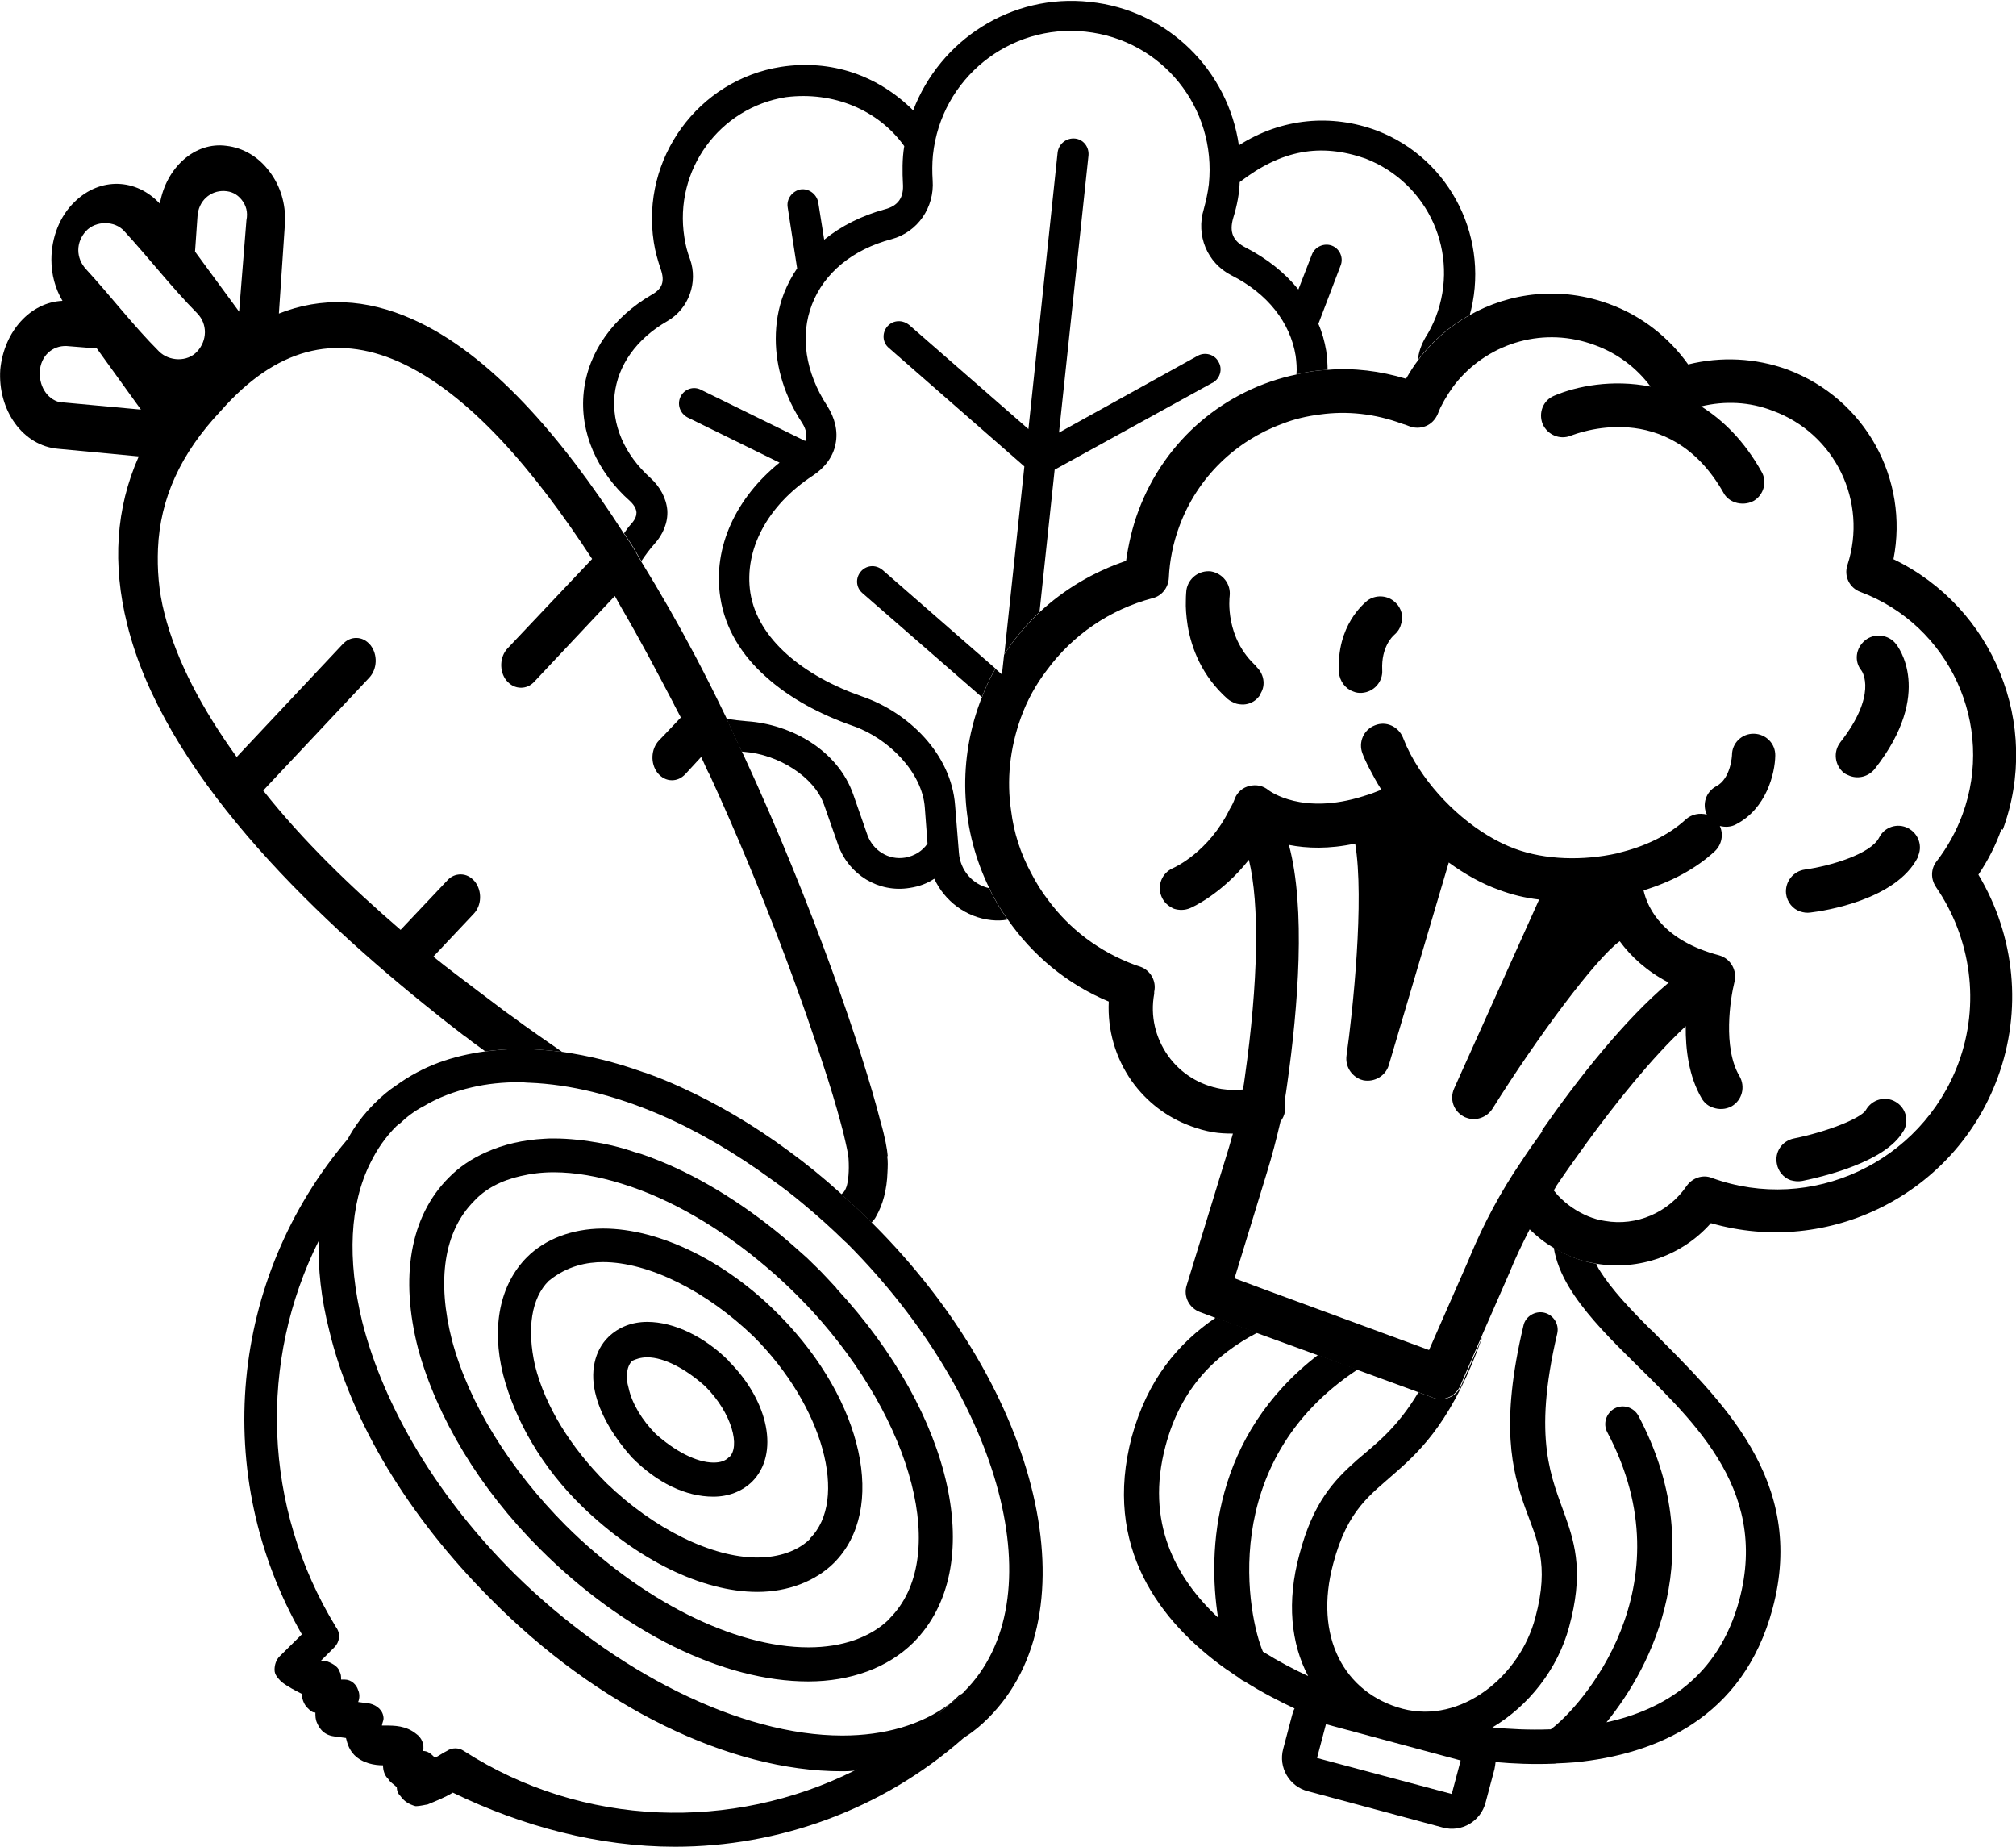
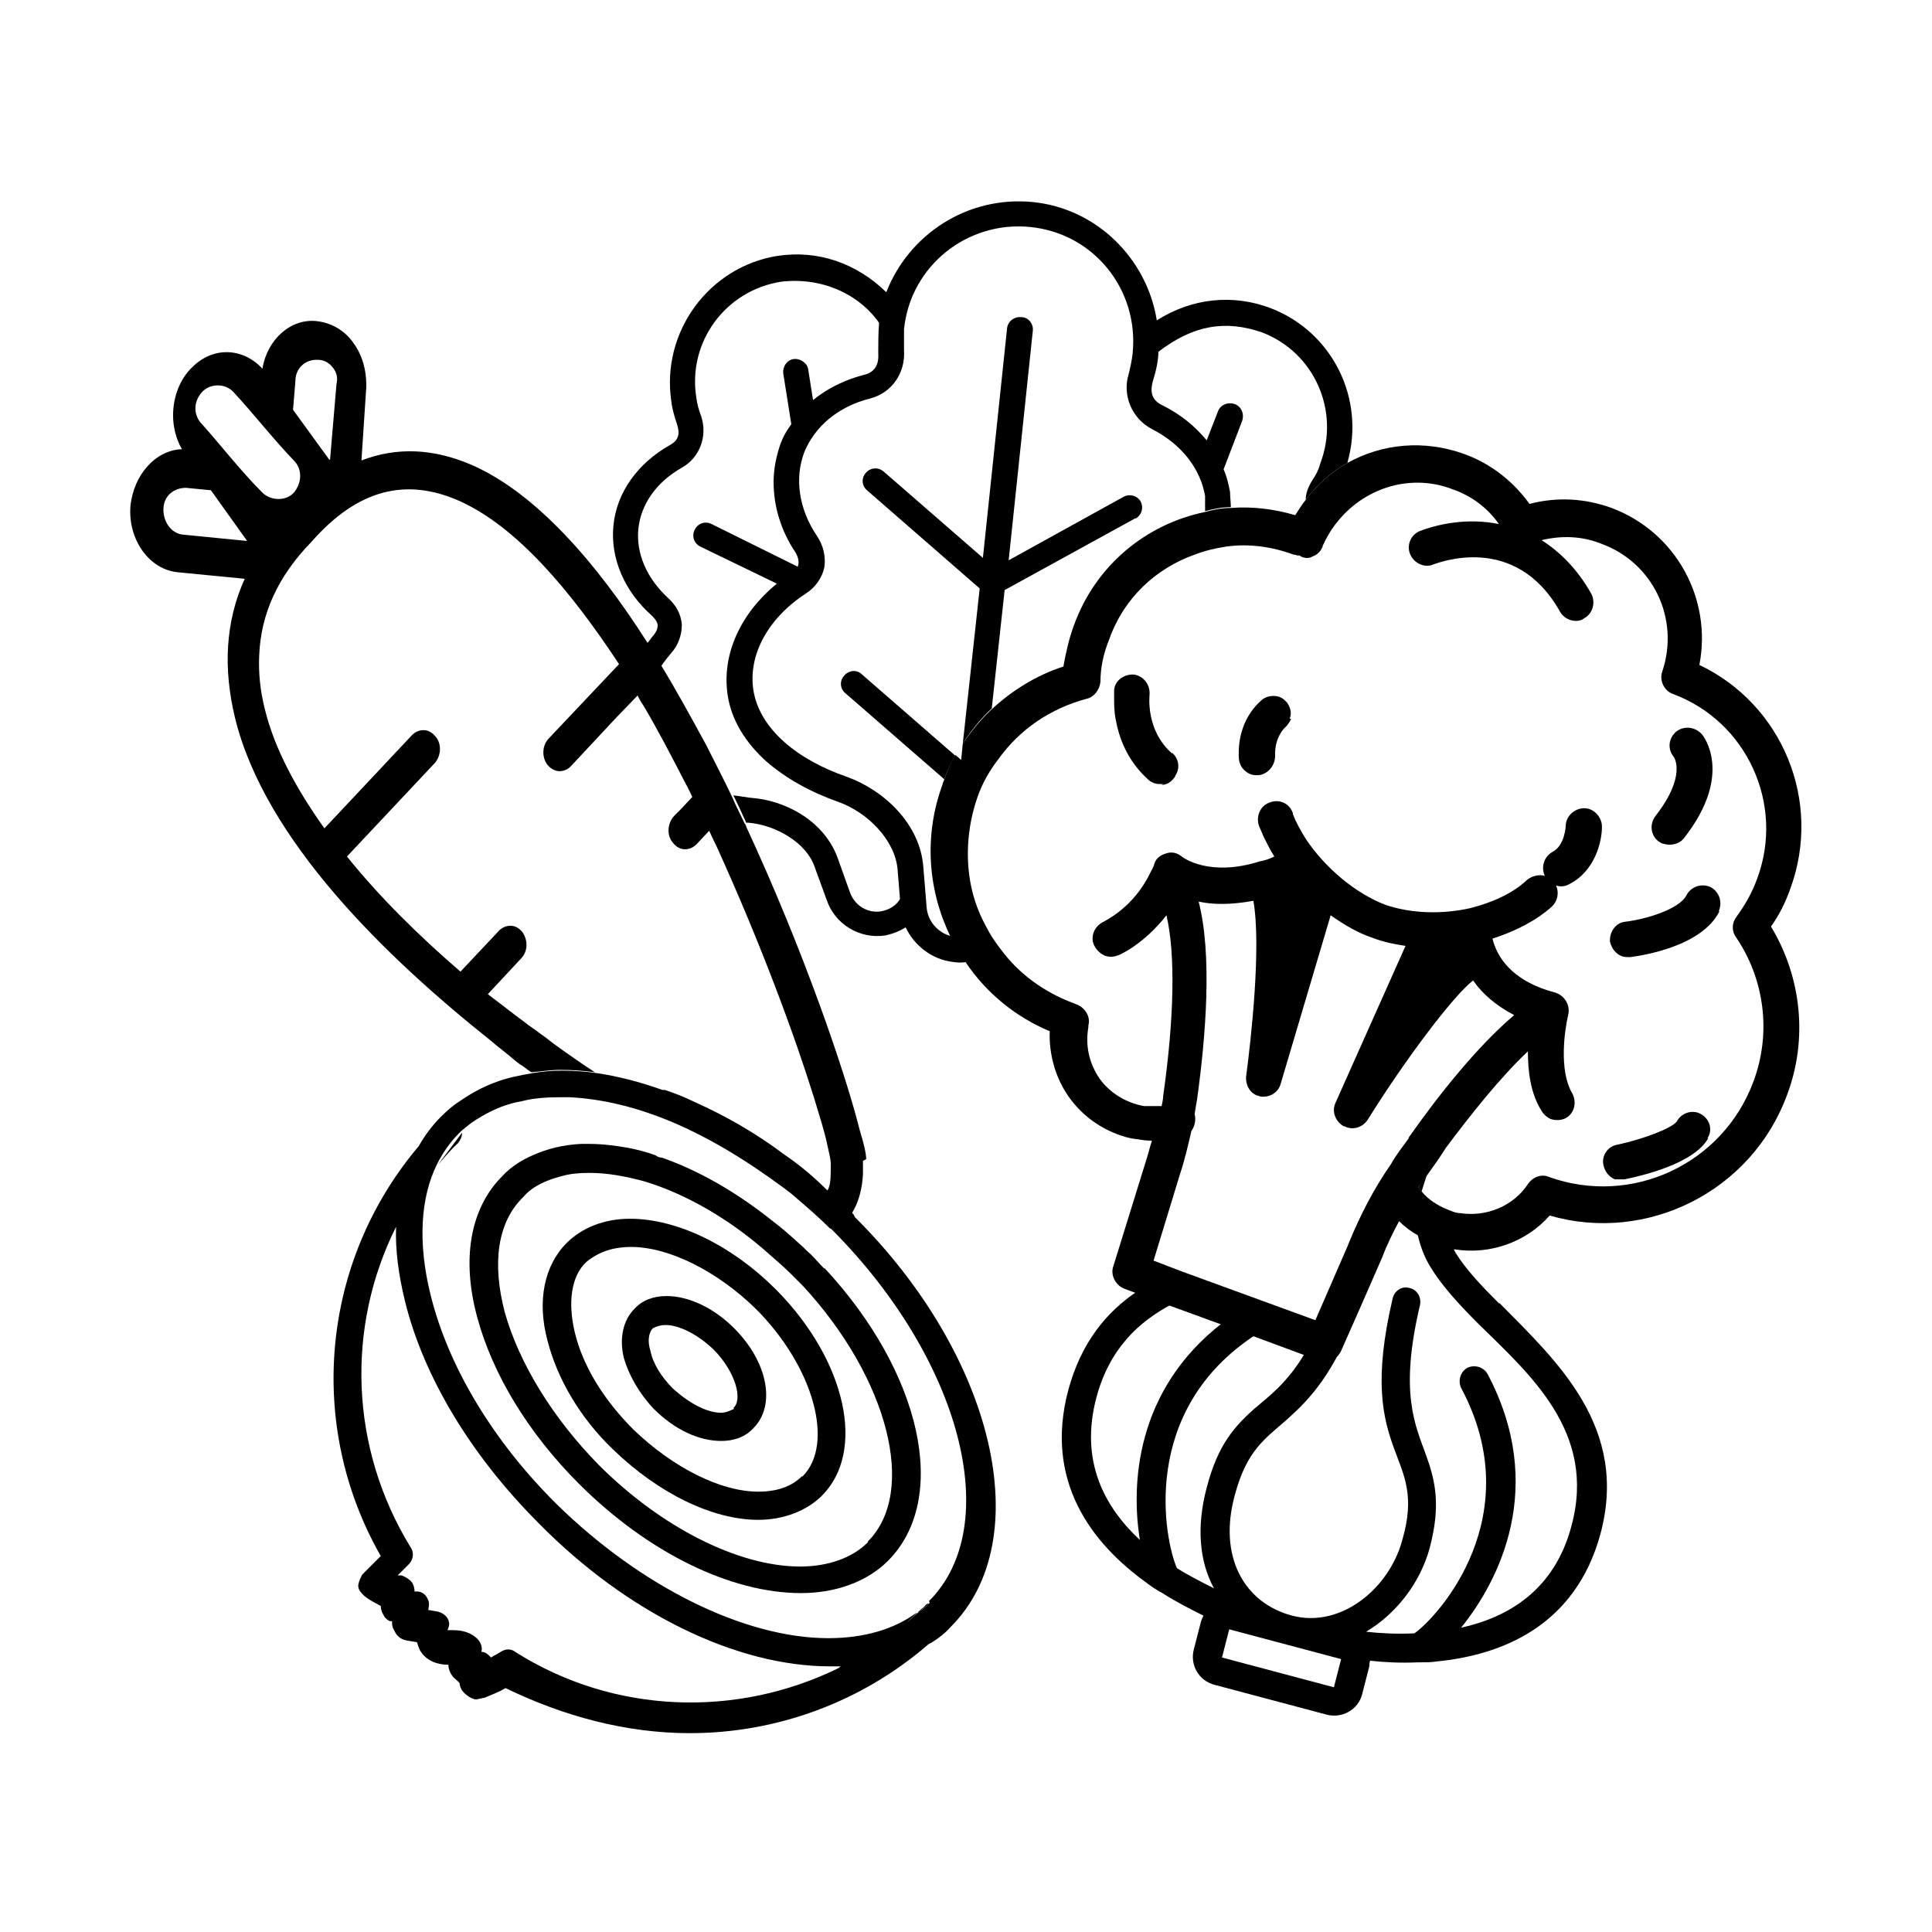
- <svg xmlns="http://www.w3.org/2000/svg" id="Calque_2" viewBox="0 0 74.53 68.24">
+ <svg xmlns="http://www.w3.org/2000/svg" id="Calque_1" viewBox="0 0 24 24">
  <defs>
-     <style>
-       .cls-1 {
-         fill: #000;
-       }
- 
-       .cls-2 {
-         fill: none;
-       }
- 
-       .cls-3 {
-         fill: #000;
-       }
- 
-       .cls-4 {
-         fill: #000;
-       }
-     </style>
+     <style>.cls-1{fill:none;}</style>
  </defs>
-   <g id="Calque_1-2" data-name="Calque_1">
-     <g>
-       <path class="cls-2" d="M9.11,8.15l-.27,3.38-1.63-2.22.09-1.29c.03-.59.48-.97.99-.95.26.01.47.11.64.32.17.21.24.46.18.76Z" />
-       <path class="cls-2" d="M5.2,15.15l-2.92-.27c-.47-.07-.83-.53-.81-1.13.03-.6.47-.98.99-.96l1.12.09,1.63,2.26Z" />
-       <path class="cls-2" d="M57.79,43.49l-.2.7c-.05-.06-.09-.11-.15-.18.04-.06.07-.11.1-.17.07-.11.16-.23.24-.35Z" />
-       <path class="cls-2" d="M35.09,63l.31-.28c.05-.06.1-.09.17-.11" />
-       <path class="cls-2" d="M13.69,43c.28-.33.57-.67.9-.98.13-.14.19-.3.18-.47" />
-       <path class="cls-2" d="M25.19,40.02c0,.05-.02.1-.04.16" />
-       <path class="cls-2" d="M45.98,26.04c.21-.01.41-.1.55-.27.04-.04.07-.09.09-.15" />
-       <polygon class="cls-2" points="48.68 64.97 53.67 66.31 54 65.07 49.02 63.72 48.68 64.97" />
-       <path class="cls-4" d="M36.8,24.71c-.2.34-.36.69-.5,1.06l-4.42-3.85c-.24-.21-.26-.56-.05-.8.18-.21.52-.28.8-.05l4.17,3.64Z" />
-       <path class="cls-4" d="M54.3,11.66c-.72.41-1.37.96-1.88,1.65.02-.29.13-.58.28-.84.15-.23.27-.48.38-.75.9-2.35-.26-4.95-2.6-5.86-1.67-.58-3.1-.32-4.65.87-.01.39-.09.85-.24,1.33-.15.52-.01.85.46,1.09.78.4,1.45.93,1.95,1.55l.5-1.29c.11-.29.45-.44.74-.33.29.11.44.45.32.74l-.82,2.15c.14.32.23.65.29,1,.03.23.05.47.05.7-.39.02-.77.07-1.15.17.02-.23,0-.46-.03-.69-.2-1.23-1.04-2.3-2.37-2.97-.91-.46-1.32-1.49-1.03-2.44.08-.3.15-.6.19-.93.29-2.83-1.73-5.34-4.56-5.64-2.81-.3-5.34,1.73-5.64,4.56-.03.31-.03.64-.01.94.07.99-.55,1.91-1.52,2.17-1.44.38-2.49,1.25-2.94,2.41-.45,1.16-.25,2.51.56,3.75.28.44.41.93.31,1.41-.09.48-.41.89-.84,1.17-1.69,1.11-2.55,2.75-2.31,4.33h0c.27,1.71,1.96,3.08,4.15,3.84,1.7.59,3.28,2.12,3.42,4.02l.14,1.75c.05.65.5,1.17,1.12,1.31.19.41.42.79.68,1.16-.2.04-.4.04-.6.02-.94-.1-1.73-.71-2.11-1.53-.27.18-.57.29-.91.34-1.15.19-2.25-.49-2.64-1.58l-.52-1.48c-.36-1.06-1.72-1.88-2.95-1.97-.03,0-.06-.01-.1-.01-.18-.4-.38-.8-.56-1.21.25.04.5.07.76.09,1.63.11,3.36,1.07,3.93,2.72l.52,1.49c.21.57.78.93,1.39.83.35-.06.65-.25.83-.52l-.1-1.33c-.09-1.29-1.33-2.56-2.66-3.02-1.21-.42-2.35-1.03-3.22-1.82-.88-.78-1.5-1.76-1.68-2.92-.29-1.87.59-3.7,2.19-4.99l-3.4-1.67c-.28-.15-.4-.48-.26-.77.14-.28.48-.4.76-.25l3.85,1.89c.07-.2.05-.4-.11-.66-.64-.97-.98-2.05-.98-3.12,0-.56.09-1.13.3-1.67.13-.33.29-.64.49-.93l-.35-2.26c-.05-.31.17-.6.48-.66.3-.04.59.17.65.48l.22,1.38c.63-.51,1.39-.89,2.23-1.12.51-.13.72-.44.68-.97-.02-.36-.03-.92.05-1.37-.95-1.33-2.61-2.03-4.37-1.81-2.47.39-4.15,2.7-3.76,5.18.04.28.11.55.21.81.3.85-.04,1.83-.84,2.29-1.15.66-1.83,1.64-1.95,2.72-.11,1.09.35,2.2,1.33,3.08.34.31.58.73.62,1.19.03.45-.16.9-.48,1.25-.18.2-.33.41-.48.63-.14-.23-.26-.46-.41-.69-.07-.11-.16-.23-.23-.34.09-.13.17-.24.27-.35.16-.18.19-.31.19-.42-.01-.11-.06-.25-.24-.42-1.21-1.07-1.87-2.54-1.71-4.03.16-1.5,1.12-2.79,2.52-3.6.39-.22.48-.49.33-.93-.11-.32-.21-.67-.26-1.01-.48-3.09,1.64-6,4.71-6.48,1.85-.28,3.57.31,4.88,1.61.99-2.6,3.63-4.33,6.53-4.01,2.89.3,5.11,2.54,5.51,5.3,1.58-1.01,3.43-1.17,5.11-.54,2.76,1.06,4.21,4.08,3.41,6.87Z" />
-       <path class="cls-4" d="M44.82,14.15l-5.83,3.21-.56,5.26c-.5.48-.94,1-1.3,1.56l.74-6.94-5.01-4.38c-.24-.2-.26-.56-.05-.8.15-.18.49-.29.8-.05l4.41,3.85,1.08-10.23c.04-.31.32-.54.64-.51.31.03.53.31.5.63l-1.09,10.24,5.13-2.84c.27-.15.63-.05.77.23.16.27.05.62-.22.77Z" />
-       <path d="M61.04,49.16c-.77-.77-1.47-1.5-1.93-2.25-.04-.06-.07-.14-.1-.2-.56-.09-1.09-.3-1.57-.6.08.5.28.99.57,1.47.5.83,1.26,1.65,2.12,2.5,2.28,2.28,5.3,4.84,4.17,9.06-.77,2.85-2.8,4.06-4.91,4.52,1.69-2.07,3.85-6.29,1.18-11.33-.17-.31-.56-.44-.88-.27-.31.17-.44.56-.27.88,3.03,5.71-1.01,10.2-2.09,10.98h-.02c-.78.03-1.51-.01-2.14-.07,1.34-.79,2.42-2.16,2.84-3.72.52-1.92.25-2.99-.14-4.08-.49-1.4-1.23-2.81-.3-6.76.08-.34-.14-.69-.48-.77-.34-.08-.7.14-.77.48-.87,3.66-.42,5.36.06,6.72.43,1.19.92,2.07.38,4.07-.57,2.17-2.74,3.94-4.91,3.37-2.16-.58-3.29-2.67-2.56-5.37.53-2,1.37-2.53,2.3-3.36,1.01-.88,2.15-2.02,3.23-5.06l-.81,1.87c-.18.39-.62.57-1.01.43l-.56-.21c-.79,1.33-1.58,1.91-2.29,2.52-.84.75-1.6,1.54-2.11,3.47-.48,1.76-.31,3.3.32,4.5-.52-.24-1.09-.54-1.67-.9-.53-1.22-1.74-6.98,3.5-10.43l-1.46-.54c-3.9,3-4.09,7.24-3.7,9.71-1.56-1.46-2.7-3.52-1.94-6.35.57-2.15,1.86-3.38,3.39-4.18l-1.53-.56c-1.4.95-2.53,2.3-3.11,4.41-1.08,4.07,1.04,6.84,3.48,8.58.16.1.3.21.46.31.09.08.18.13.25.16.63.4,1.26.72,1.83.99-.04.07-.07.16-.09.24l-.33,1.25c-.19.69.23,1.4.92,1.57l4.98,1.34c.69.19,1.4-.23,1.58-.92l.33-1.24c.02-.09.03-.18.04-.26.65.06,1.38.09,2.15.06.02,0,.06,0,.09-.01.23-.01.46-.02.69-.04,2.98-.29,6.22-1.62,7.31-5.68,1.28-4.76-1.93-7.72-4.49-10.31ZM53.67,66.31l-4.98-1.33.33-1.25,4.98,1.34-.33,1.24Z" />
-       <path d="M30.93,47.62c-.2-.22-.4-.43-.6-.64-.17-.16-.32-.32-.49-.48-.39-.35-.77-.69-1.17-1.01-1.61-1.29-3.29-2.26-4.95-2.83-.09-.03-.18-.05-.27-.08-.4-.14-.8-.24-1.2-.32-.6-.11-1.2-.18-1.77-.18-.13,0-.24,0-.35.01-.78.04-1.52.21-2.16.5-.52.23-.99.54-1.38.94-1.44,1.44-1.81,3.7-1.13,6.33.69,2.51,2.25,5.15,4.51,7.4,3.08,3.08,6.78,4.89,9.91,4.89,1.56,0,2.94-.5,3.89-1.44,2.75-2.76,1.5-8.39-2.85-13.09ZM32.89,59.83c-.69.69-1.75,1.06-3,1.06-2.76,0-6.21-1.75-8.98-4.51-2.06-2.07-3.58-4.51-4.2-6.84-.56-2.19-.31-4.01.81-5.14.41-.45,1.01-.77,1.73-.93.38-.09.79-.14,1.22-.14.79,0,1.64.15,2.51.42,1.77.54,3.65,1.63,5.35,3.08.38.32.75.66,1.11,1.02.2.2.39.4.57.59,3.77,4.11,5.1,9.16,2.88,11.38Z" />
-       <path d="M28.85,48.65s-.07-.07-.1-.1c-1.94-1.95-4.39-3.14-6.45-3.14h-.04c-1.12.01-2.11.39-2.78,1.06-1,1.01-1.32,2.57-.88,4.34.44,1.69,1.44,3.44,2.94,4.89,2.01,1.94,4.4,3.14,6.46,3.14,1.13,0,2.14-.39,2.83-1.07,1.98-1.98,1.08-5.99-1.97-9.11ZM29.95,56.88c-.57.56-1.39.69-1.95.69-1.69,0-3.83-1.06-5.58-2.75-1.32-1.32-2.26-2.83-2.64-4.34-.31-1.38-.13-2.5.5-3.13.69-.57,1.44-.7,2.01-.7,1.69,0,3.83,1.07,5.58,2.76,2.57,2.57,3.51,6.03,2.07,7.46Z" />
-       <path d="M26.94,50.3c-.88-.88-2.01-1.44-3.01-1.44-.56,0-1.06.19-1.44.56-.51.5-.7,1.31-.45,2.2.2.75.7,1.56,1.32,2.25.94.95,2,1.45,3.01,1.45.56,0,1.06-.19,1.44-.56,1-1.01.63-2.95-.88-4.46ZM26.94,53.87c-.13.13-.31.19-.56.19-.64,0-1.45-.44-2.14-1.06-.5-.5-.88-1.13-1-1.69-.13-.44-.06-.82.13-1.01.13-.06.31-.13.56-.13.63,0,1.44.44,2.14,1.07,1,1,1.31,2.25.88,2.63Z" />
-       <path d="M32.24,45.2s-.03-.03-.04-.04c-.35-.35-.72-.69-1.08-1.01-.02-.02-.03-.03-.05-.05-.63-.57-1.27-1.09-1.93-1.57-1.3-.96-2.64-1.74-3.98-2.35-.44-.2-.88-.38-1.31-.53-.04-.01-.07-.02-.11-.03h.01c-1-.36-1.99-.6-2.96-.74-.52-.06-1.04-.11-1.55-.11-.45,0-.88.04-1.29.09-.6.08-1.2.22-1.74.42-.56.21-1.08.49-1.55.83-.29.19-.56.42-.81.67-.4.4-.73.83-1,1.33-.01,0-.01.01-.01.01h0c-4.36,5.14-5.05,12.41-1.68,18.29l-.82.81c-.13.13-.19.31-.19.5s.13.31.25.44c.26.2.51.32.76.45,0,.25.13.44.19.5.13.13.19.19.31.19,0,.13,0,.25.06.38s.19.44.63.5l.44.06c.06.25.13.44.31.63.31.31.75.38,1.06.38,0,.19.06.38.19.5.07.13.2.19.32.31,0,.14.06.26.13.32.13.19.31.31.56.38.19,0,.38-.06.44-.06.31-.13.63-.25.94-.44,2.58,1.25,5.4,2,8.21,2,3.84,0,7.66-1.37,10.65-4,.02-.02.04-.03.06-.04.01-.01.03-.02.05-.04.3-.19.57-.42.83-.68,3.88-3.88,1.96-12.06-4.28-18.28ZM31.6,65.45h-.02c-4.5,2.24-10.02,2.11-14.43-.73-.19-.13-.44-.13-.63,0-.13.06-.31.19-.44.25-.13-.13-.25-.25-.44-.25.06-.25-.06-.5-.25-.63-.38-.31-.81-.31-1.14-.31h-.13c0-.06.06-.19.06-.25,0-.31-.25-.5-.5-.56l-.44-.06c.06-.13.06-.31,0-.44-.06-.2-.25-.39-.5-.39h-.13c0-.13,0-.19-.06-.31-.06-.19-.31-.31-.5-.38h-.19l.5-.5c.19-.19.25-.5.06-.75-2.72-4.45-2.86-9.84-.63-14.29-.04,1.03.08,2.14.38,3.32.81,3.39,2.95,6.9,5.95,9.91,3.96,4.01,8.85,6.39,12.99,6.39.15,0,.29,0,.44-.02.08-.04.18-.08.26-.14-.07.05-.16.09-.24.14ZM35.65,62.53s-.04.04-.07.06c0,0,0,.01-.01.01-.14.14-.27.26-.43.36-.18.17-.35.32-.53.48.16-.15.32-.29.48-.45-1.02.76-2.38,1.16-3.95,1.16-3.76,0-8.4-2.32-12.1-5.96-2.83-2.81-4.84-6.14-5.65-9.34-.56-2.31-.46-4.34.3-5.86.25-.51.56-.96.96-1.36.04-.04.07-.06.11-.09h.01c.27-.26.56-.48.89-.65.53-.32,1.14-.55,1.79-.7.55-.13,1.15-.19,1.77-.19.11,0,.24.02.35.02,1.51.06,3.14.46,4.8,1.17,1.4.6,2.8,1.42,4.16,2.41.41.29.8.59,1.19.92.52.43,1.02.88,1.51,1.36.03.03.06.05.09.08t.02.02c5.74,5.78,7.69,13.16,4.31,16.54Z" />
-       <path class="cls-3" d="M35.57,62.61c-.14.14-.27.26-.43.36-.02.01-.03.02-.05.03.1-.09.21-.19.31-.28.05-.06.1-.09.17-.11Z" />
-       <path class="cls-3" d="M31.84,65.32c-.07.05-.16.09-.24.14h-.02c.08-.04.18-.08.26-.14Z" />
-       <path class="cls-3" d="M35.14,62.97c-.18.17-.35.32-.53.48.16-.15.32-.29.48-.45.02-.01.03-.02.05-.03Z" />
-       <polygon class="cls-3" points="13.69 43 13.68 43 13.69 43 13.69 43" />
-       <path d="M32.82,42.74c-.02-.26-.1-.71-.27-1.29-.66-2.59-2.51-8.03-5.06-13.54-.02-.04-.05-.09-.07-.15-.18-.4-.38-.8-.56-1.21-.36-.75-.74-1.51-1.15-2.29-.63-1.19-1.31-2.38-2.02-3.53-.14-.23-.26-.46-.41-.69-.07-.11-.16-.23-.23-.34-2.28-3.55-4.95-6.64-7.8-7.9-1.73-.77-3.37-.83-4.94-.21l.22-3.27c0-.05.01-.1.01-.1.02-.7-.17-1.34-.57-1.87-.41-.56-.99-.89-1.6-.96-1.16-.16-2.23.8-2.46,2.14-.87-.94-2.2-.99-3.14-.08-.57.54-.87,1.34-.87,2.15,0,.54.14,1.07.41,1.52-1.17.05-2.16,1.11-2.3,2.54-.1,1.49.83,2.83,2.16,2.93l2.96.28c-.85,1.91-.98,3.99-.43,6.2,1.33,5.41,6.69,10.64,11.42,14.4.34.28.69.54,1.02.8.14.09.26.2.39.29.14.1.27.2.41.3.42-.05.84-.09,1.29-.09.51,0,1.03.05,1.55.11-.6-.42-1.22-.84-1.85-1.31-.19-.13-.38-.27-.57-.42-.23-.18-.46-.34-.69-.52-.54-.41-1.09-.82-1.65-1.27l1.49-1.58c.3-.31.32-.84.05-1.19-.15-.18-.33-.27-.53-.27-.18,0-.36.07-.5.23l-1.72,1.82c-1.82-1.57-3.61-3.29-5.08-5.15l3.92-4.17c.3-.32.32-.85.05-1.2-.15-.18-.33-.27-.53-.27-.18,0-.35.07-.5.23l-3.92,4.17c-1.26-1.75-2.22-3.53-2.67-5.3-.22-.85-.27-1.66-.24-2.4.08-1.85.83-3.51,2.32-5.09,2.03-2.31,4.21-2.87,6.58-1.82,2.59,1.16,5,4,7.15,7.29l-3.12,3.3c-.3.31-.32.85-.05,1.19.15.18.34.27.54.27.18,0,.35-.07.49-.22l2.02-2.15.96-1.02c.08.15.16.28.24.43.68,1.16,1.3,2.34,1.91,3.5.09.19.2.38.29.56l-.54.57-.27.28c-.3.32-.32.85-.05,1.2.15.18.33.27.53.27.18,0,.35-.07.5-.23l.58-.63c.13.26.2.46.32.67,2.02,4.4,3.51,8.55,4.36,11.22.26.82.45,1.5.58,2.01.11.46.18.78.19.94.03.48-.01.82-.07,1.03-.05.14-.1.22-.16.26-.01.01-.03.02-.04.03.36.32.73.66,1.08,1.01.01.01.03.03.04.04.06-.07.13-.14.17-.23.25-.43.4-1,.42-1.63h0c.01-.21.02-.41-.01-.6ZM2.28,14.88c-.47-.07-.83-.53-.81-1.13.03-.6.47-.98.99-.96l1.12.09,1.63,2.26-2.92-.27ZM7.29,12.99c-.36.4-1.04.37-1.41,0-.96-.96-1.78-2.04-2.7-3.04-.38-.41-.38-1,0-1.41.36-.39,1.06-.39,1.41,0,.92,1,1.75,2.08,2.7,3.04.39.4.37,1.01,0,1.41ZM8.84,11.52l-1.63-2.22.09-1.29c.03-.59.48-.97.99-.95.26.01.47.11.64.32.17.21.24.46.18.76l-.27,3.38Z" />
-       <path class="cls-1" d="M23.84,39.64s-.07-.02-.11-.03h.01s.06.02.1.03Z" />
-       <path d="M74.04,30.67c1.44-3.9-.36-8.23-4.04-10,.58-2.95-1.03-5.93-3.92-7.01-1.18-.43-2.46-.49-3.67-.19-.72-1.01-1.73-1.8-2.91-2.23-1.78-.66-3.66-.45-5.19.42-.72.41-1.37.96-1.88,1.65-.17.22-.31.45-.45.69-.96-.29-1.94-.41-2.89-.33-.39.02-.77.07-1.15.17-2.61.54-4.87,2.38-5.86,5.06-.22.59-.36,1.21-.45,1.83-1.21.41-2.3,1.06-3.21,1.91-.5.48-.94,1-1.3,1.56l-.08.73-.24-.21c-.2.34-.36.69-.5,1.06-.03.06-.06.14-.08.2-.85,2.32-.66,4.77.35,6.84.19.41.42.79.68,1.16.91,1.31,2.18,2.39,3.74,3.04-.05,1.05.24,2.07.85,2.94.55.77,1.3,1.34,2.17,1.66.27.1.54.18.84.23.24.04.48.05.73.05-.09.33-.19.66-.29.98l-1.42,4.63c-.13.41.09.84.5.99l.56.21,1.53.56,2.25.82,1.46.54,2.24.82.56.21c.4.15.83-.04,1.01-.43l.81-1.87.02-.05.99-2.26c.22-.55.48-1.08.75-1.61.26.25.54.48.85.66.48.3,1.01.51,1.57.6.02,0,.03.01.05.01,1.58.26,3.18-.31,4.23-1.5,4.35,1.25,9.01-1.06,10.6-5.37.92-2.48.65-5.24-.71-7.51.35-.52.64-1.08.85-1.68ZM57.02,41.81c-.29.4-.55.77-.79,1.14-.74,1.08-1.37,2.26-1.88,3.48l-.07.17-1.45,3.3-4.13-1.52-1.85-.68-1.21-.45,1.19-3.89c.2-.64.36-1.27.51-1.91.16-.2.22-.48.15-.74.04-.22.07-.45.1-.66.4-2.83.69-6.48.06-8.82.66.13,1.48.16,2.45-.05.35,2.06-.09,6.23-.32,7.84-.05.39.17.74.52.88.03.01.06.02.1.03.41.08.82-.16.94-.55l2.22-7.5c.59.43,1.21.78,1.85,1.01.48.18.97.3,1.49.36l-3.14,6.98c-.18.4-.02.84.35,1.04.03.02.06.03.09.04.35.14.76,0,.97-.32,1.65-2.64,3.83-5.57,4.71-6.2.41.56,1,1.11,1.81,1.53-1.62,1.36-3.34,3.53-4.69,5.47ZM71.56,32.77c1.32,1.91,1.65,4.35.84,6.53-1.37,3.67-5.44,5.57-9.11,4.24-.34-.14-.73,0-.94.3-.67.98-1.85,1.49-3.01,1.29-.22-.03-.42-.09-.62-.17-.43-.18-.81-.44-1.13-.78-.05-.06-.09-.11-.15-.18.04-.06.07-.11.1-.17.07-.11.16-.23.24-.35.26-.38.56-.79.88-1.24,1.05-1.44,2.39-3.13,3.66-4.31-.01.85.11,1.85.59,2.67.1.17.25.29.42.34.22.08.47.07.69-.05.39-.23.51-.72.29-1.11-.63-1.05-.34-2.88-.19-3.48.11-.43-.14-.87-.57-.99-2.04-.54-2.63-1.7-2.79-2.4,1.02-.31,1.94-.8,2.64-1.45.26-.25.32-.63.18-.93.2.05.42.04.6-.06,1.12-.58,1.44-1.88,1.45-2.54.01-.44-.34-.8-.79-.81-.44-.01-.81.34-.81.79,0,.01-.04.87-.58,1.15-.39.21-.53.67-.35,1.05-.26-.07-.56-.02-.78.18-.64.59-1.53,1.01-2.51,1.24-.01,0-.02,0-.02.01-1.26.28-2.66.25-3.79-.17-1.33-.49-2.69-1.65-3.54-2.96-.23-.35-.43-.73-.57-1.09-.01-.02-.01-.03-.02-.05-.17-.42-.63-.63-1.04-.46-.42.16-.62.63-.46,1.04.06.17.14.32.22.49.15.29.3.57.48.85-.22.09-.43.17-.64.23-.01.01-.02,0-.02.01h-.01c-2.25.71-3.44-.18-3.5-.22-.2-.17-.46-.22-.7-.16-.25.05-.46.23-.55.47-.05.14-.11.26-.19.39-.77,1.58-2.03,2.15-2.1,2.18-.41.18-.59.65-.42,1.05.09.22.26.36.46.45.19.06.4.06.59-.02.06-.02,1.18-.52,2.18-1.79.4,1.65.35,4.5-.15,8.04-.02.15-.04.3-.07.45-.26.03-.53.02-.8-.02-.8-.14-1.5-.57-1.97-1.23-.47-.67-.66-1.47-.51-2.29v-.07c.09-.4-.14-.8-.52-.93l-.18-.06c-1.33-.49-2.43-1.33-3.22-2.4-.24-.31-.45-.65-.63-1-.39-.72-.64-1.49-.74-2.3-.17-1.13-.05-2.3.36-3.44.23-.64.56-1.24.97-1.77.94-1.28,2.31-2.23,3.9-2.65.34-.08.58-.39.6-.74.03-.66.16-1.3.39-1.92.67-1.82,2.1-3.16,3.79-3.78.45-.18.93-.29,1.41-.35,1-.14,2.03-.03,3.03.34.04.01.08.03.13.04l.13.05c.2.08.42.08.62,0,.2-.08.35-.24.44-.44.03-.08.07-.17.1-.24.18-.36.39-.69.63-.98,1.22-1.44,3.22-2.03,5.09-1.33.82.3,1.53.83,2.05,1.53-1.41-.28-2.73-.02-3.57.34-.41.17-.58.64-.42,1.04.18.41.65.6,1.05.43.15-.05,3.61-1.46,5.64,2.12.09.17.25.29.43.35.21.07.46.06.67-.05.39-.22.52-.72.3-1.09-.64-1.14-1.42-1.9-2.23-2.41.88-.21,1.79-.17,2.64.16,2.31.84,3.53,3.36,2.77,5.7-.14.41.07.85.48,1,3.29,1.23,4.99,4.92,3.77,8.23-.23.62-.55,1.2-.95,1.72-.22.27-.23.66-.03.95Z" />
-       <path d="M46.46,24.64c-1.18-1.05-1.01-2.53-1-2.61.05-.44-.25-.83-.69-.91-.44-.05-.84.25-.91.69,0,.02-.02.17-.02.4-.01.23.01.56.07.94.14.8.51,1.83,1.48,2.69.07.06.17.11.26.15.1.04.22.05.32.05.21-.01.41-.1.55-.27.04-.04.07-.09.09-.15.19-.31.11-.73-.17-.98Z" />
-       <path d="M70.9,31.69c-.8,1.57-3.45,1.98-3.97,2.04-.13.02-.26,0-.38-.04-.27-.09-.48-.34-.52-.65-.05-.44.26-.84.7-.9.93-.13,2.43-.57,2.74-1.18.2-.4.68-.55,1.07-.35.4.21.55.69.35,1.07Z" />
-       <path d="M51.79,23.09c-.04.16-.14.29-.27.4-.03.03-.46.42-.42,1.27.03.44-.31.82-.75.85-.11.01-.23-.01-.32-.05-.29-.1-.5-.38-.53-.7-.1-1.75.94-2.56,1.05-2.66.3-.22.71-.2.98.02.05.04.1.09.15.15.16.22.2.48.11.72Z" />
-       <path d="M70.37,41.8c-.65,1.16-3.02,1.7-3.74,1.85-.16.03-.3.01-.44-.03-.25-.09-.45-.32-.5-.6-.09-.44.19-.85.63-.94,1.2-.24,2.48-.74,2.66-1.05.22-.39.71-.53,1.09-.31.39.22.52.71.3,1.09Z" />
-       <path d="M69.31,28.42c-.23.28-.59.38-.92.26-.07-.03-.15-.06-.22-.11-.34-.28-.41-.78-.13-1.14,1.37-1.75.81-2.6.78-2.64-.28-.34-.22-.83.13-1.12.34-.28.87-.22,1.14.13.06.07,1.43,1.8-.78,4.62Z" />
-     </g>
-   </g>
+   <path d="M17.72,14.61l-.06.19s-.03-.03-.04-.05c.01-.02.02-.03.03-.05.02-.03.04-.06.07-.1Z" />
+   <path class="cls-1" d="M11.39,20.04l.09-.08s.03-.03.05-.03" />
+   <path d="M5.44,14.47c.08-.09.16-.19.25-.27.03-.04.05-.08.05-.13l-.3.4Z" />
+   <path class="cls-1" d="M8.64,13.64s0,.03-.01.04" />
+   <path d="M14.43,9.75c.06,0,.11-.03.15-.08.01-.01.02-.03.03-.04l-.18.12Z" />
+   <path d="M11.87,9.38c-.06.1-.1.19-.14.3l-1.23-1.07c-.07-.06-.07-.16-.01-.22.05-.06.15-.08.22-.01l1.16,1.01Z" />
+   <path d="M16.74,5.75c-.2.11-.38.27-.52.46,0-.08.03-.16.08-.24.04-.06.08-.13.1-.21.25-.65-.07-1.38-.72-1.63-.46-.16-.86-.09-1.29.24,0,.11-.03.24-.07.37-.04.15,0,.24.13.3.22.11.4.26.54.43l.14-.36c.03-.08.12-.12.21-.09.08.03.12.12.09.21l-.23.6c.04.09.06.18.08.28,0,.06.01.13.01.19-.11,0-.21.02-.32.05,0-.06,0-.13,0-.19-.06-.34-.29-.64-.66-.83-.25-.13-.37-.42-.29-.68.02-.08.04-.17.05-.26.08-.79-.48-1.49-1.27-1.57-.78-.08-1.49.48-1.57,1.27,0,.09,0,.18,0,.26.02.28-.15.53-.42.6-.4.1-.69.35-.82.67-.12.32-.07.7.16,1.04.08.12.11.26.09.39-.03.13-.11.25-.24.33-.47.31-.71.77-.64,1.2h0c.08.48.55.86,1.16,1.07.47.17.91.59.95,1.12l.04.49c.01.18.14.33.31.37.05.11.12.22.19.32-.06.01-.11.01-.17,0-.26-.03-.48-.2-.59-.43-.08.05-.16.08-.25.1-.32.05-.63-.14-.73-.44l-.15-.41c-.1-.3-.48-.52-.82-.55,0,0-.02,0-.03,0-.05-.11-.1-.22-.16-.34.07.01.14.02.21.03.45.03.93.3,1.09.76l.15.42c.06.16.22.26.39.23.1-.02.18-.07.23-.15l-.03-.37c-.03-.36-.37-.71-.74-.84-.34-.12-.65-.29-.9-.51-.24-.22-.42-.49-.47-.81-.08-.52.17-1.03.61-1.39l-.95-.46c-.08-.04-.11-.13-.07-.21.04-.08.13-.11.21-.07l1.07.53c.02-.06.01-.11-.03-.18-.18-.27-.27-.57-.27-.87,0-.16.03-.31.08-.46.03-.09.08-.18.14-.26l-.1-.63c-.01-.09.05-.17.13-.18.08-.01.17.05.18.13l.06.38c.17-.14.39-.25.62-.31.14-.03.2-.12.19-.27,0-.1,0-.26.01-.38-.26-.37-.73-.57-1.22-.51-.69.11-1.16.75-1.05,1.44.01.08.03.15.06.23.08.24-.01.51-.24.64-.32.18-.51.46-.54.76-.03.3.1.61.37.86.1.09.16.2.17.33,0,.12-.04.25-.13.35-.05.06-.09.11-.13.17-.04-.06-.07-.13-.11-.19-.02-.03-.04-.06-.06-.1.03-.03.05-.07.08-.1.04-.05.05-.09.05-.12,0-.03-.02-.07-.07-.12-.34-.3-.52-.71-.48-1.12.04-.42.31-.78.7-1,.11-.06.13-.14.09-.26-.03-.09-.06-.19-.07-.28-.13-.86.46-1.67,1.31-1.81.51-.08.99.09,1.36.45.28-.72,1.01-1.2,1.82-1.12.8.08,1.42.71,1.54,1.47.44-.28.95-.33,1.42-.15.77.3,1.17,1.13.95,1.91Z" />
+   <path d="M14.1,6.44l-1.62.89-.16,1.47c-.14.13-.26.28-.36.44l.21-1.93-1.4-1.22c-.07-.06-.07-.16-.01-.22.04-.05.14-.08.22-.01l1.23,1.07.3-2.85c.01-.09.09-.15.18-.14.09,0,.15.09.14.17l-.3,2.85,1.43-.79c.08-.04.17-.01.21.06.04.08.01.17-.06.21Z" />
+   <path d="M18.62,16.19c-.21-.21-.41-.42-.54-.63-.01-.02-.02-.04-.03-.06-.16-.03-.31-.08-.44-.17.03.14.08.28.16.41.14.23.35.46.59.7.64.63,1.48,1.35,1.16,2.52-.21.79-.78,1.13-1.37,1.26.47-.58,1.07-1.75.33-3.15-.05-.09-.16-.12-.25-.08-.09.05-.12.16-.08.25.85,1.59-.28,2.84-.58,3.05h0c-.22.01-.42,0-.6-.02.37-.22.67-.6.79-1.04.14-.53.07-.83-.04-1.14-.14-.39-.34-.78-.08-1.88.02-.1-.04-.19-.13-.21-.1-.03-.19.04-.21.13-.24,1.02-.12,1.49.02,1.87.12.33.26.58.1,1.13-.16.6-.76,1.1-1.37.94-.6-.16-.92-.74-.71-1.5.15-.56.38-.7.64-.93.28-.25.6-.57.9-1.41l-.23.52c-.05.11-.17.16-.28.12l-.16-.06c-.22.37-.44.53-.64.7-.23.21-.44.43-.58.97-.13.49-.09.92.09,1.25-.14-.07-.3-.15-.46-.25-.15-.34-.48-1.95.98-2.9l-.41-.15c-1.09.84-1.14,2.02-1.03,2.7-.44-.41-.75-.98-.54-1.77.16-.6.52-.94.94-1.16l-.43-.16c-.39.26-.7.64-.86,1.23-.3,1.13.29,1.9.97,2.39.04.03.08.06.13.09.03.02.05.03.07.04.17.11.35.2.51.28-.01.02-.02.04-.03.07l-.09.35c-.05.19.06.39.26.44l1.39.37c.19.05.39-.06.44-.25l.09-.35s0-.05.01-.07c.18.02.38.03.6.02,0,0,.02,0,.03,0,.06,0,.13,0,.19-.01.83-.08,1.73-.45,2.04-1.58.36-1.33-.54-2.15-1.25-2.87ZM16.57,20.96l-1.39-.37.09-.35,1.39.37-.09.35Z" />
+   <path d="M10.24,15.76c-.06-.06-.11-.12-.17-.18-.05-.04-.09-.09-.14-.13-.11-.1-.21-.19-.33-.28-.45-.36-.92-.63-1.38-.79-.03,0-.05-.01-.08-.03-.11-.04-.23-.07-.33-.09-.17-.03-.33-.05-.49-.05-.04,0-.07,0-.1,0-.22.01-.42.06-.6.14-.14.06-.28.15-.38.26-.4.4-.51,1.03-.31,1.76.19.7.63,1.43,1.26,2.06.86.86,1.89,1.36,2.76,1.36.43,0,.82-.14,1.08-.4.77-.77.42-2.34-.79-3.64ZM10.78,19.16c-.19.19-.49.3-.84.3-.77,0-1.73-.49-2.5-1.26-.57-.58-.99-1.26-1.17-1.9-.16-.61-.09-1.12.23-1.43.11-.13.28-.21.48-.26.1-.03.22-.04.34-.04.22,0,.45.04.7.11.49.15,1.02.45,1.49.86.1.09.21.18.31.28.06.06.11.11.16.16,1.05,1.14,1.42,2.55.8,3.17Z" />
+   <path d="M9.66,16.04s-.02-.02-.03-.03c-.54-.54-1.22-.87-1.8-.87h-.01c-.31,0-.59.11-.78.3-.28.28-.37.72-.24,1.21.12.47.4.96.82,1.36.56.54,1.23.87,1.8.87.31,0,.6-.11.79-.3.55-.55.3-1.67-.55-2.54ZM9.96,18.34c-.16.16-.38.19-.54.19-.47,0-1.06-.3-1.55-.77-.37-.37-.63-.79-.73-1.21-.09-.38-.04-.7.14-.87.19-.16.4-.19.56-.19.47,0,1.07.3,1.55.77.72.72.98,1.68.58,2.08Z" />
+   <path d="M9.12,16.5c-.25-.25-.56-.4-.84-.4-.16,0-.3.05-.4.16-.14.14-.19.37-.13.61.06.21.19.44.37.63.26.26.56.4.84.4.16,0,.3-.05.4-.16.28-.28.18-.82-.24-1.24ZM9.12,17.5s-.09.05-.16.05c-.18,0-.4-.12-.6-.3-.14-.14-.25-.31-.28-.47-.04-.12-.02-.23.03-.28.04-.02.09-.04.16-.04.17,0,.4.12.59.3.28.28.37.63.25.73Z" />
+   <path d="M10.6,15.08s-.01,0-.01-.01c-.1-.1-.2-.19-.3-.28h-.01c-.18-.18-.35-.32-.54-.45-.36-.27-.73-.48-1.11-.65-.12-.06-.25-.11-.37-.15-.01,0-.02,0-.03,0h0c-.28-.1-.55-.17-.82-.21-.14-.02-.29-.03-.43-.03-.12,0-.24.01-.36.03-.17.03-.33.06-.48.12-.16.06-.3.14-.43.23-.08.05-.16.12-.23.19-.11.11-.2.23-.28.37,0,0,0,0,0,0h0c-1.21,1.43-1.4,3.46-.47,5.09l-.23.23s-.05.09-.05.14c0,.05.04.09.07.12.07.06.14.09.21.13,0,.07.04.12.05.14.04.04.05.05.09.05,0,.03,0,.07.02.1.02.04.05.12.17.14l.12.02c.02.07.04.12.09.17.09.09.21.11.3.11,0,.05.02.1.05.14.02.03.06.05.09.09,0,.04.02.07.03.09.04.05.09.09.16.11.05,0,.1-.02.12-.02.09-.04.18-.07.26-.12.72.35,1.5.56,2.29.56,1.07,0,2.13-.38,2.97-1.11,0,0,.01,0,.02-.01,0,0,.01,0,.02-.01.08-.05.16-.11.23-.19,1.08-1.08.55-3.36-1.19-5.09ZM10.42,20.72h0c-1.26.62-2.79.58-4.02-.2-.05-.04-.12-.04-.18,0-.03.02-.09.05-.12.07-.04-.04-.07-.07-.12-.07.02-.07-.02-.14-.07-.18-.11-.09-.23-.09-.32-.09h-.03s.02-.05.02-.07c0-.09-.07-.14-.14-.16l-.12-.02s.02-.09,0-.12c-.02-.06-.07-.11-.14-.11h-.03s0-.05-.02-.09c-.02-.05-.09-.09-.14-.11h-.05l.14-.14c.05-.05.07-.14.02-.21-.76-1.24-.8-2.74-.18-3.98-.01.29.03.59.11.92.23.94.82,1.92,1.66,2.76,1.1,1.12,2.46,1.78,3.62,1.78.04,0,.08,0,.12,0,.01,0,.02-.01.04-.02,0,0-.02.01-.03.02ZM11.55,19.91s-.01.01-.02.02c0,0,0,0,0,0-.04.04-.08.07-.12.1-.05.04-.1.09-.15.13.04-.04.09-.08.13-.13-.28.21-.66.32-1.1.32-1.05,0-2.34-.65-3.37-1.66-.79-.78-1.35-1.71-1.57-2.6-.16-.64-.13-1.21.08-1.63.07-.14.16-.27.27-.38.01-.01.02-.02.03-.03h0c.08-.07.16-.13.25-.18.15-.09.32-.16.5-.19.15-.04.32-.05.49-.05.03,0,.07,0,.1,0,.42.02.87.13,1.33.33.39.17.78.4,1.16.67.11.08.23.16.33.25.14.12.28.24.42.38.01,0,.02.01.03.02h0c1.6,1.61,2.14,3.67,1.2,4.61Z" />
+   <path d="M11.53,19.93s-.08.07-.12.1c0,0,0,0-.01,0,.03-.03.06-.05.09-.08.01-.02.03-.03.05-.03Z" />
+   <path d="M10.49,20.69s-.04.03-.07.04h0s.05-.02.07-.04Z" />
+   <path d="M11.41,20.03s-.1.09-.15.13c.04-.04.09-.08.13-.12,0,0,0,0,.01,0Z" />
+   <polygon points="5.44 14.47 5.43 14.47 5.44 14.47 5.44 14.47" />
+   <path d="M10.76,14.4c0-.07-.03-.2-.08-.36-.18-.72-.7-2.24-1.41-3.77,0-.01-.01-.03-.02-.04-.05-.11-.11-.22-.16-.34-.1-.21-.21-.42-.32-.64-.18-.33-.36-.66-.56-.99-.04-.06-.07-.13-.11-.19-.02-.03-.04-.06-.06-.09-.63-.99-1.38-1.85-2.17-2.2-.48-.21-.94-.23-1.38-.06l.06-.91s0-.03,0-.03c0-.19-.05-.37-.16-.52-.11-.16-.28-.25-.45-.27-.32-.04-.62.22-.68.59-.24-.26-.61-.28-.87-.02-.16.15-.24.38-.24.6,0,.15.04.3.11.42-.32.01-.6.31-.64.71-.03.41.23.79.6.82l.82.08c-.24.53-.27,1.11-.12,1.73.37,1.51,1.86,2.96,3.18,4.01.09.08.19.15.28.23.04.03.07.06.11.08.04.03.08.06.11.08.12-.01.24-.03.36-.03.14,0,.29.01.43.03-.17-.11-.34-.23-.52-.36-.05-.04-.1-.08-.16-.12-.06-.05-.13-.09-.19-.14-.15-.11-.3-.23-.46-.35l.41-.44c.09-.09.09-.23.02-.33-.04-.05-.09-.08-.15-.08-.05,0-.1.02-.14.06l-.48.51c-.51-.44-1-.92-1.41-1.43l1.09-1.16c.08-.09.09-.24.01-.33-.04-.05-.09-.08-.15-.08-.05,0-.1.02-.14.06l-1.09,1.16c-.35-.49-.62-.99-.74-1.48-.06-.24-.08-.46-.07-.67.02-.51.23-.98.65-1.41.57-.65,1.17-.8,1.83-.51.72.32,1.39,1.12,1.99,2.03l-.87.92c-.09.09-.09.24-.02.33.04.05.1.08.15.08.05,0,.1-.02.14-.06l.56-.6.27-.28s.04.08.07.12c.19.32.36.65.53.98.03.05.05.1.08.16l-.15.16-.08.08c-.08.09-.09.24-.01.33.04.05.09.08.15.08.05,0,.1-.02.14-.06l.16-.17c.03.07.06.13.09.19.56,1.23.98,2.38,1.21,3.12.07.23.13.42.16.56.03.13.05.22.05.26,0,.13,0,.23-.02.29-.01.04-.03.06-.04.07,0,0,0,0-.01,0,.1.09.2.18.3.28,0,0,0,0,.01.01.02-.02.03-.04.04-.06.07-.12.11-.28.12-.45h0c0-.06,0-.11,0-.17ZM2.26,6.64c-.13-.02-.23-.15-.23-.31,0-.17.13-.27.28-.27l.31.03.45.63-.81-.08ZM3.65,6.12c-.1.11-.29.1-.39,0-.27-.27-.5-.57-.75-.85-.11-.11-.11-.28,0-.4.1-.11.29-.11.39,0,.26.28.49.58.75.85.11.11.1.28,0,.4ZM4.09,5.71l-.45-.62.03-.36c0-.16.13-.27.28-.26.07,0,.13.03.18.09.05.06.07.13.05.21l-.08.94Z" />
+   <path d="M8.26,13.54s-.02,0-.03,0h0s.02,0,.03,0Z" />
+   <path d="M22.24,11.04c.4-1.09-.1-2.29-1.13-2.78.16-.82-.29-1.65-1.09-1.95-.33-.12-.68-.14-1.02-.05-.2-.28-.48-.5-.81-.62-.5-.18-1.02-.13-1.45.11-.2.11-.38.27-.52.46-.05.06-.09.13-.13.19-.27-.08-.54-.11-.8-.09-.11,0-.21.02-.32.05-.73.15-1.36.66-1.63,1.41-.06.16-.1.34-.13.51-.34.11-.64.3-.89.53-.14.13-.26.28-.36.43l-.02.2-.07-.06c-.06.09-.1.19-.14.3,0,.02-.02.04-.02.06-.24.65-.18,1.33.1,1.9.05.11.12.22.19.32.25.37.61.67,1.04.85-.01.29.07.58.24.82.15.21.36.37.6.46.08.03.15.05.23.06.07.01.13.02.2.02-.03.09-.05.18-.08.27l-.4,1.29c-.04.11.03.24.14.28l.16.06.43.16.63.23.41.15.62.23.16.06c.11.04.23-.01.28-.12l.23-.52h0s.28-.64.28-.64c.06-.16.13-.3.21-.45.07.07.15.13.24.18.13.08.28.14.44.17,0,0,0,0,.01,0,.44.07.89-.09,1.18-.42,1.21.35,2.51-.3,2.95-1.5.26-.69.18-1.46-.2-2.09.1-.14.18-.3.24-.47ZM17.5,14.14c-.08.11-.16.21-.22.32-.21.3-.38.63-.52.97l-.02.05-.4.92-1.15-.42-.52-.19-.34-.13.33-1.08c.06-.18.1-.36.14-.53.04-.06.06-.13.04-.21.01-.06.02-.13.03-.18.11-.79.19-1.8.02-2.46.18.04.41.04.68-.01.1.57-.03,1.73-.09,2.18-.01.11.05.21.14.24,0,0,.02,0,.03.01.11.02.23-.04.26-.16l.62-2.09c.17.12.34.22.52.28.13.05.27.08.41.1l-.87,1.95c-.05.11,0,.23.1.29,0,0,.02,0,.03.01.1.04.21,0,.27-.09.46-.74,1.07-1.55,1.31-1.73.11.16.28.31.51.43-.45.38-.93.98-1.31,1.52ZM21.55,11.62c.37.53.46,1.21.23,1.82-.38,1.02-1.51,1.55-2.54,1.18-.09-.04-.2,0-.26.09-.18.27-.51.41-.84.36-.06,0-.12-.03-.17-.05-.12-.05-.23-.12-.31-.22-.01-.02-.03-.03-.04-.05.01-.02.02-.03.03-.04.02-.03.04-.06.07-.1.07-.1.16-.22.24-.35.3-.4.67-.87,1.02-1.2,0,.24.03.52.17.74.03.05.07.08.11.1.06.02.13.02.19-.01.11-.06.14-.2.08-.31-.17-.29-.09-.8-.05-.97.03-.12-.04-.24-.16-.28-.57-.15-.73-.47-.78-.67.28-.09.54-.22.74-.4.07-.07.09-.17.05-.26.06.02.12.01.17-.02.31-.16.4-.52.4-.71,0-.12-.1-.23-.22-.23-.12,0-.23.1-.23.22,0,0-.01.24-.16.32-.11.06-.15.19-.1.3-.07-.02-.16,0-.22.05-.18.17-.43.28-.7.35,0,0,0,0,0,0-.35.08-.74.07-1.06-.04-.37-.14-.75-.46-.99-.82-.06-.1-.12-.2-.16-.31,0,0,0,0,0-.01-.04-.12-.17-.18-.29-.13-.12.04-.17.18-.13.29.02.05.04.09.06.14.04.08.08.16.13.24-.06.03-.12.05-.18.06,0,0,0,0,0,0h0c-.63.2-.96-.05-.97-.06-.06-.05-.13-.06-.19-.04-.07.02-.13.06-.15.13-.01.04-.03.07-.05.11-.21.44-.57.6-.58.61-.11.05-.17.18-.12.29.03.06.07.1.13.13.05.02.11.02.16,0,.02,0,.33-.14.61-.5.11.46.1,1.26-.04,2.24,0,.04-.01.08-.02.13-.07,0-.15,0-.22,0-.22-.04-.42-.16-.55-.34-.13-.19-.18-.41-.14-.64v-.02c.03-.11-.04-.22-.14-.26l-.05-.02c-.37-.14-.68-.37-.9-.67-.07-.09-.13-.18-.18-.28-.11-.2-.18-.41-.21-.64-.04-.31-.01-.64.1-.96.06-.18.16-.35.27-.49.26-.36.64-.62,1.09-.74.09-.02.16-.11.17-.21,0-.18.04-.36.11-.53.18-.51.58-.88,1.06-1.05.13-.05.26-.08.39-.1.28-.04.57,0,.84.1.01,0,.03,0,.04.01h.03c.06.04.12.04.17.01.06-.02.1-.07.12-.12,0-.02.02-.04.03-.07.05-.1.11-.19.18-.27.34-.4.9-.57,1.41-.37.23.08.43.23.57.43-.39-.08-.76,0-.99.09-.11.05-.16.18-.11.29.05.11.18.17.29.12.04-.01,1.01-.41,1.57.59.03.05.07.08.12.1.06.02.13.02.18-.02.11-.06.14-.2.09-.3-.18-.32-.4-.53-.62-.67.25-.06.5-.05.73.04.65.23.99.93.77,1.59-.04.11.02.24.13.28.92.34,1.39,1.37,1.05,2.29-.06.17-.15.33-.26.48-.06.08-.06.18,0,.26Z" />
+   <path d="M14.56,9.36c-.33-.29-.28-.71-.28-.73.01-.12-.07-.23-.19-.25-.12-.01-.24.07-.25.19,0,0,0,.05,0,.11,0,.06,0,.16.02.26.04.22.14.51.41.75.02.02.05.03.07.04.03.01.06.01.09.01.06,0,.11-.03.15-.08.01-.01.02-.03.03-.04.05-.09.03-.2-.05-.27Z" />
+   <path d="M21.36,11.32c-.22.44-.96.55-1.11.57-.03,0-.07,0-.1-.01-.08-.03-.13-.1-.15-.18-.01-.12.07-.24.19-.25.26-.03.68-.16.76-.33.06-.11.19-.15.3-.1.11.06.15.19.1.3Z" />
+   <path d="M16.04,8.93s-.04.08-.08.11c0,0-.13.12-.12.35,0,.12-.09.23-.21.24-.03,0-.06,0-.09-.01-.08-.03-.14-.1-.15-.19-.03-.49.26-.71.29-.74.08-.06.2-.06.27,0,.01.01.03.03.04.04.04.06.06.13.03.2Z" />
+   <path d="M21.22,14.14c-.18.32-.84.47-1.04.51-.04,0-.08,0-.12,0-.07-.03-.12-.09-.14-.17-.03-.12.05-.24.17-.26.33-.07.69-.21.74-.29.06-.11.2-.15.3-.09.11.06.15.2.08.3Z" />
+   <path d="M20.92,10.41c-.06.08-.17.1-.26.07-.02,0-.04-.02-.06-.03-.1-.08-.11-.22-.03-.32.38-.49.23-.72.22-.73-.08-.1-.06-.23.03-.31.1-.08.24-.06.32.03.02.02.4.5-.22,1.29Z" />
</svg>
